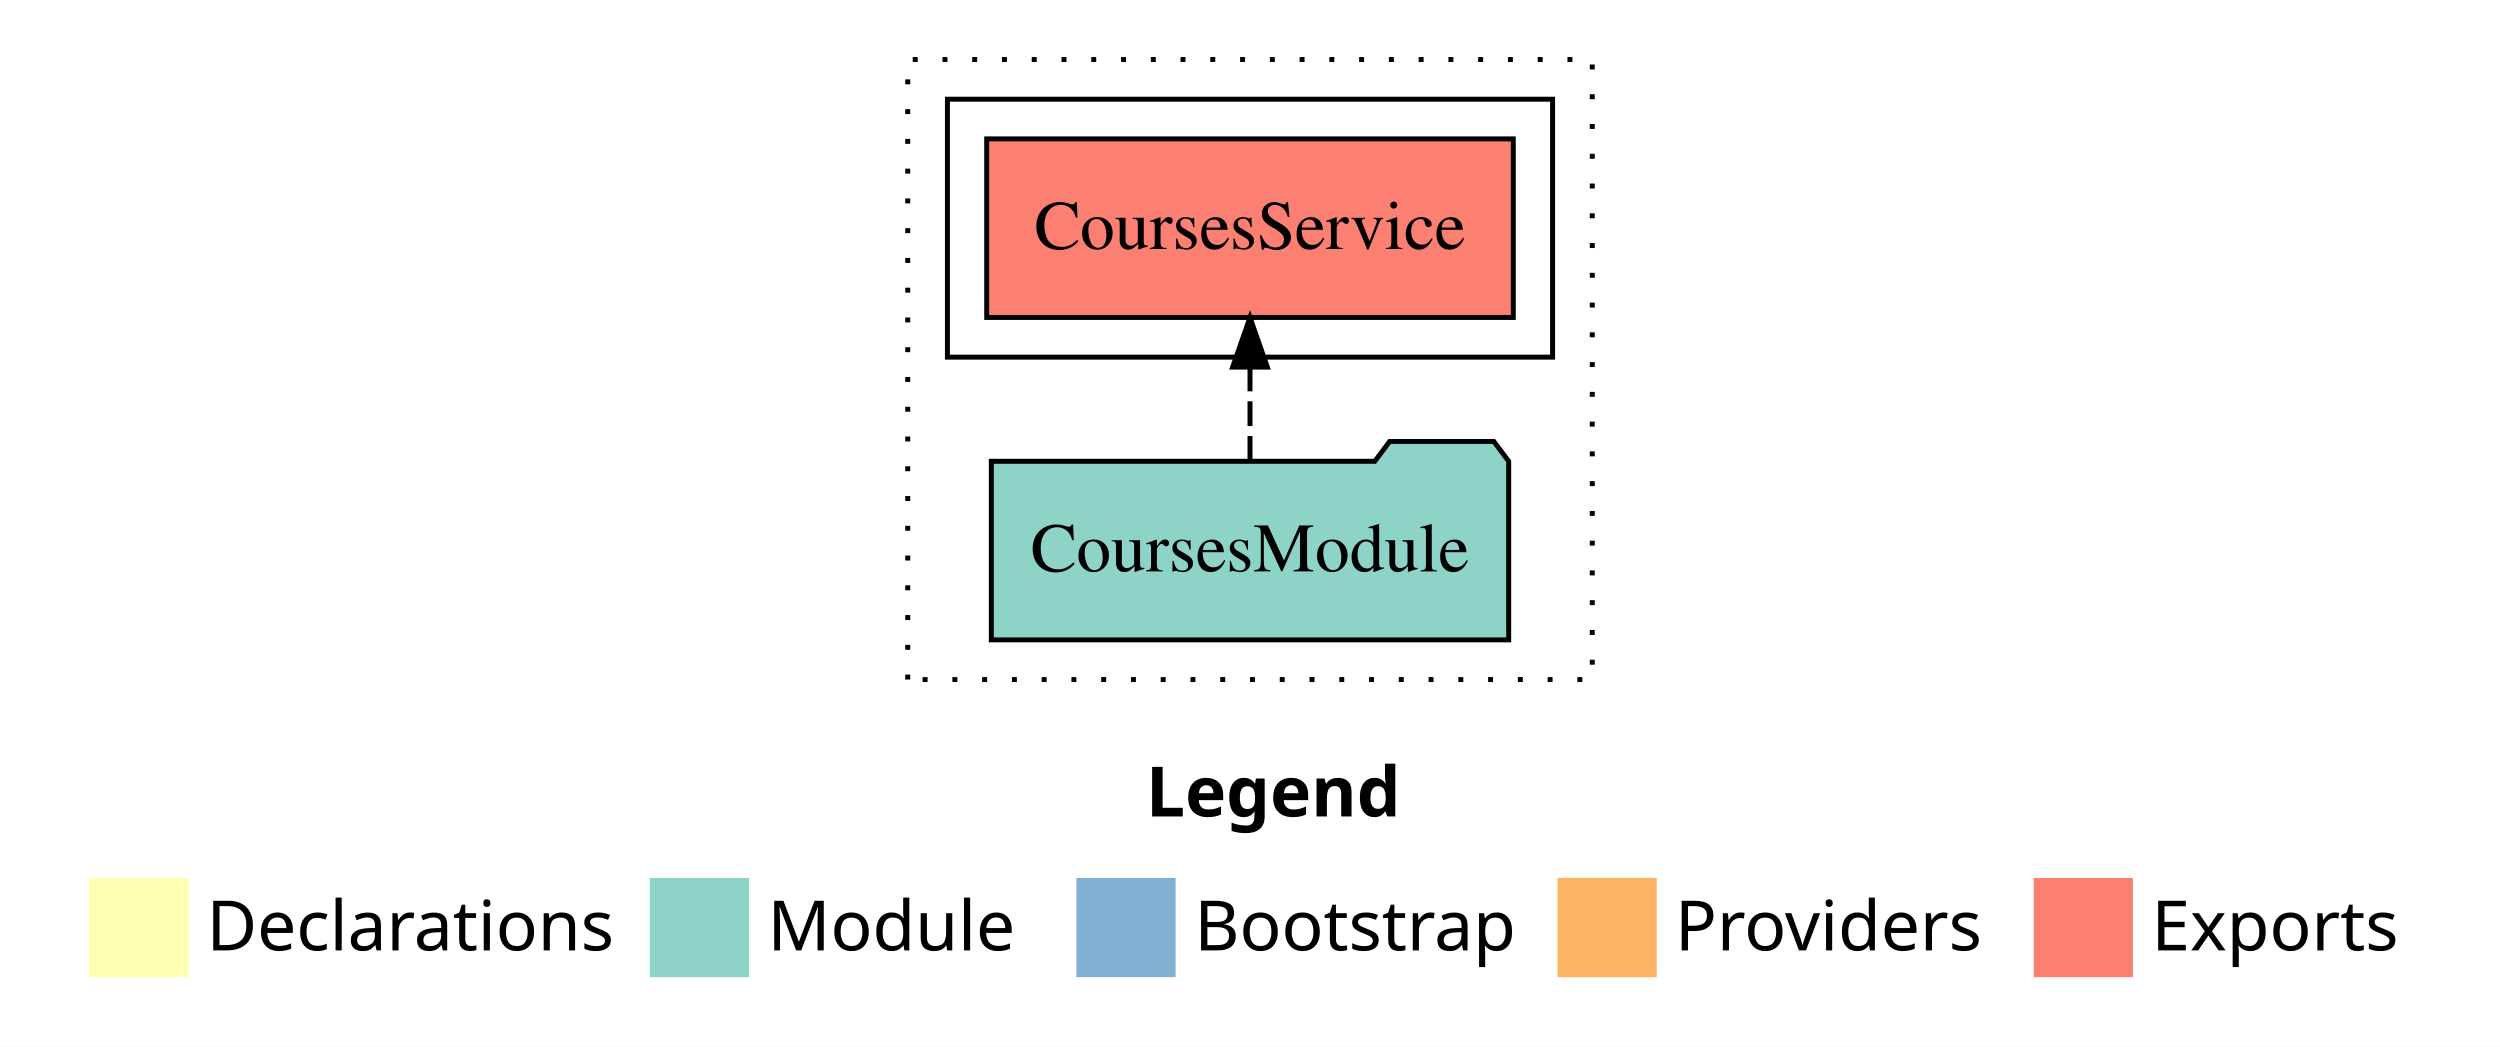
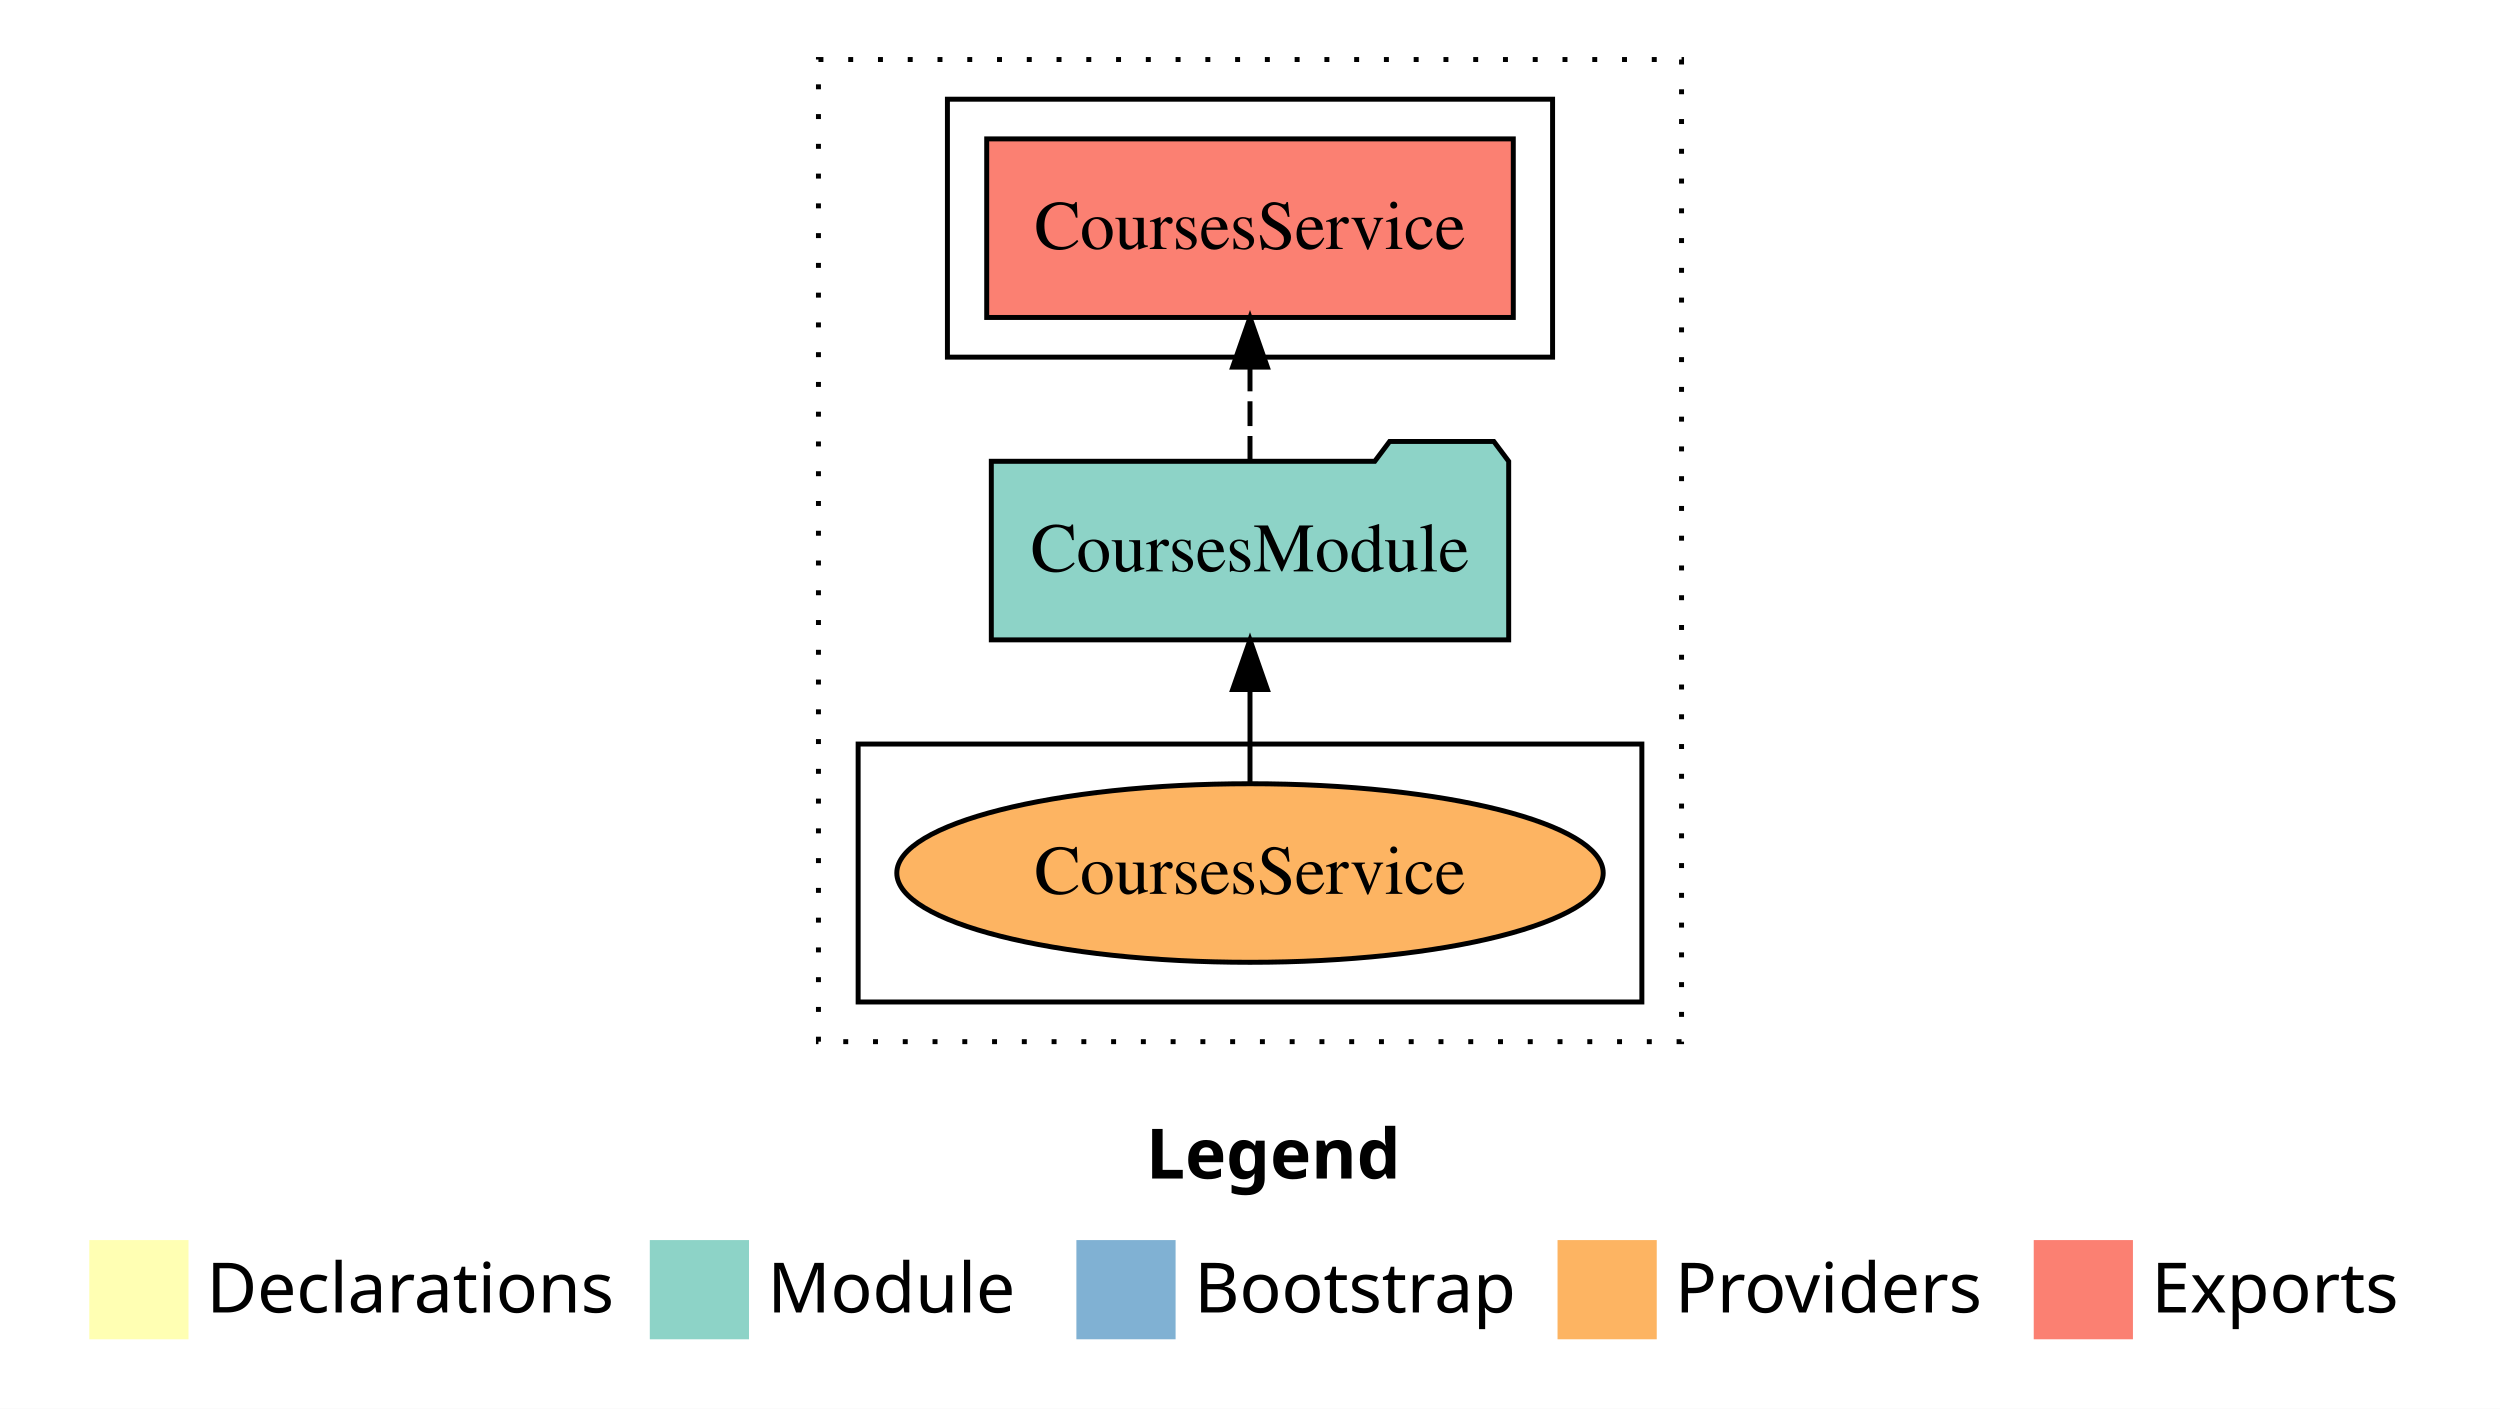
- <svg xmlns="http://www.w3.org/2000/svg" width="504pt" height="211pt" viewBox="0.00 0.00 504.00 211.00">
-   <g id="graph0" class="graph" transform="scale(1 1) rotate(0) translate(4 207)">
-     <polygon fill="#ffffff" stroke="transparent" points="-4,4 -4,-207 500,-207 500,4 -4,4" />
+ <svg xmlns="http://www.w3.org/2000/svg" width="504pt" height="284pt" viewBox="0.00 0.00 504.00 284.00">
+   <g id="graph0" class="graph" transform="scale(1 1) rotate(0) translate(4 280)">
+     <polygon fill="#ffffff" stroke="transparent" points="-4,4 -4,-280 500,-280 500,4 -4,4" />
    <text text-anchor="start" x="227.009" y="-42.4" font-family="sans-serif" font-weight="bold" font-size="14.00" fill="#000000">Legend</text>
    <polygon fill="#ffffb3" stroke="transparent" points="14,-10 14,-30 34,-30 34,-10 14,-10" />
    <text text-anchor="start" x="37.629" y="-15.4" font-family="sans-serif" font-size="14.00" fill="#000000">  Declarations</text>
    <polygon fill="#8dd3c7" stroke="transparent" points="127,-10 127,-30 147,-30 147,-10 127,-10" />
    <text text-anchor="start" x="150.725" y="-15.4" font-family="sans-serif" font-size="14.00" fill="#000000">  Module</text>
    <polygon fill="#80b1d3" stroke="transparent" points="213,-10 213,-30 233,-30 233,-10 213,-10" />
    <text text-anchor="start" x="236.781" y="-15.4" font-family="sans-serif" font-size="14.00" fill="#000000">  Bootstrap</text>
    <polygon fill="#fdb462" stroke="transparent" points="310,-10 310,-30 330,-30 330,-10 310,-10" />
    <text text-anchor="start" x="333.673" y="-15.4" font-family="sans-serif" font-size="14.00" fill="#000000">  Providers</text>
    <polygon fill="#fb8072" stroke="transparent" points="406,-10 406,-30 426,-30 426,-10 406,-10" />
    <text text-anchor="start" x="429.726" y="-15.4" font-family="sans-serif" font-size="14.00" fill="#000000">  Exports</text>
    <g id="clust1" class="cluster">
-       <polygon fill="none" stroke="#000000" stroke-dasharray="1,5" points="179,-70 179,-195 317,-195 317,-70 179,-70" />
+       <polygon fill="none" stroke="#000000" stroke-dasharray="1,5" points="161,-70 161,-268 335,-268 335,-70 161,-70" />
    </g>
    <g id="clust4" class="cluster">
-       <polygon fill="none" stroke="#000000" points="187,-135 187,-187 309,-187 309,-135 187,-135" />
+       <polygon fill="none" stroke="#000000" points="187,-208 187,-260 309,-260 309,-208 187,-208" />
+     </g>
+     <g id="clust6" class="cluster">
+       <polygon fill="none" stroke="#000000" points="169,-78 169,-130 327,-130 327,-78 169,-78" />
    </g>
    <g id="node1" class="node">
-       <polygon fill="#fb8072" stroke="#000000" points="301.079,-179 194.921,-179 194.921,-143 301.079,-143 301.079,-179" />
-       <text text-anchor="middle" x="248" y="-156.8" font-family="Times,serif" font-size="14.00" fill="#000000">CoursesService </text>
+       <polygon fill="#fb8072" stroke="#000000" points="301.079,-252 194.921,-252 194.921,-216 301.079,-216 301.079,-252" />
+       <text text-anchor="middle" x="248" y="-229.8" font-family="Times,serif" font-size="14.00" fill="#000000">CoursesService </text>
    </g>
    <g id="node2" class="node">
-       <polygon fill="#8dd3c7" stroke="#000000" points="300.151,-114 297.151,-118 276.151,-118 273.151,-114 195.849,-114 195.849,-78 300.151,-78 300.151,-114" />
-       <text text-anchor="middle" x="248" y="-91.8" font-family="Times,serif" font-size="14.00" fill="#000000">CoursesModule</text>
+       <polygon fill="#8dd3c7" stroke="#000000" points="300.151,-187 297.151,-191 276.151,-191 273.151,-187 195.849,-187 195.849,-151 300.151,-151 300.151,-187" />
+       <text text-anchor="middle" x="248" y="-164.8" font-family="Times,serif" font-size="14.00" fill="#000000">CoursesModule</text>
    </g>
    <g id="edge1" class="edge">
-       <path fill="none" stroke="#000000" stroke-dasharray="5,2" d="M248,-114.106C248,-114.106 248,-132.991 248,-132.991" />
-       <polygon fill="#000000" stroke="#000000" points="244.5,-132.991 248,-142.991 251.5,-132.991 244.5,-132.991" />
+       <path fill="none" stroke="#000000" stroke-dasharray="5,2" d="M248,-187.106C248,-187.106 248,-205.991 248,-205.991" />
+       <polygon fill="#000000" stroke="#000000" points="244.5,-205.991 248,-215.991 251.5,-205.991 244.5,-205.991" />
+     </g>
+     <g id="node3" class="node">
+       <ellipse fill="#fdb462" stroke="#000000" cx="248" cy="-104" rx="71.204" ry="18" />
+       <text text-anchor="middle" x="248" y="-99.8" font-family="Times,serif" font-size="14.00" fill="#000000">CoursesService</text>
+     </g>
+     <g id="edge2" class="edge">
+       <path fill="none" stroke="#000000" d="M248,-122.106C248,-122.106 248,-140.991 248,-140.991" />
+       <polygon fill="#000000" stroke="#000000" points="244.5,-140.991 248,-150.991 251.5,-140.991 244.5,-140.991" />
    </g>
  </g>
</svg>
